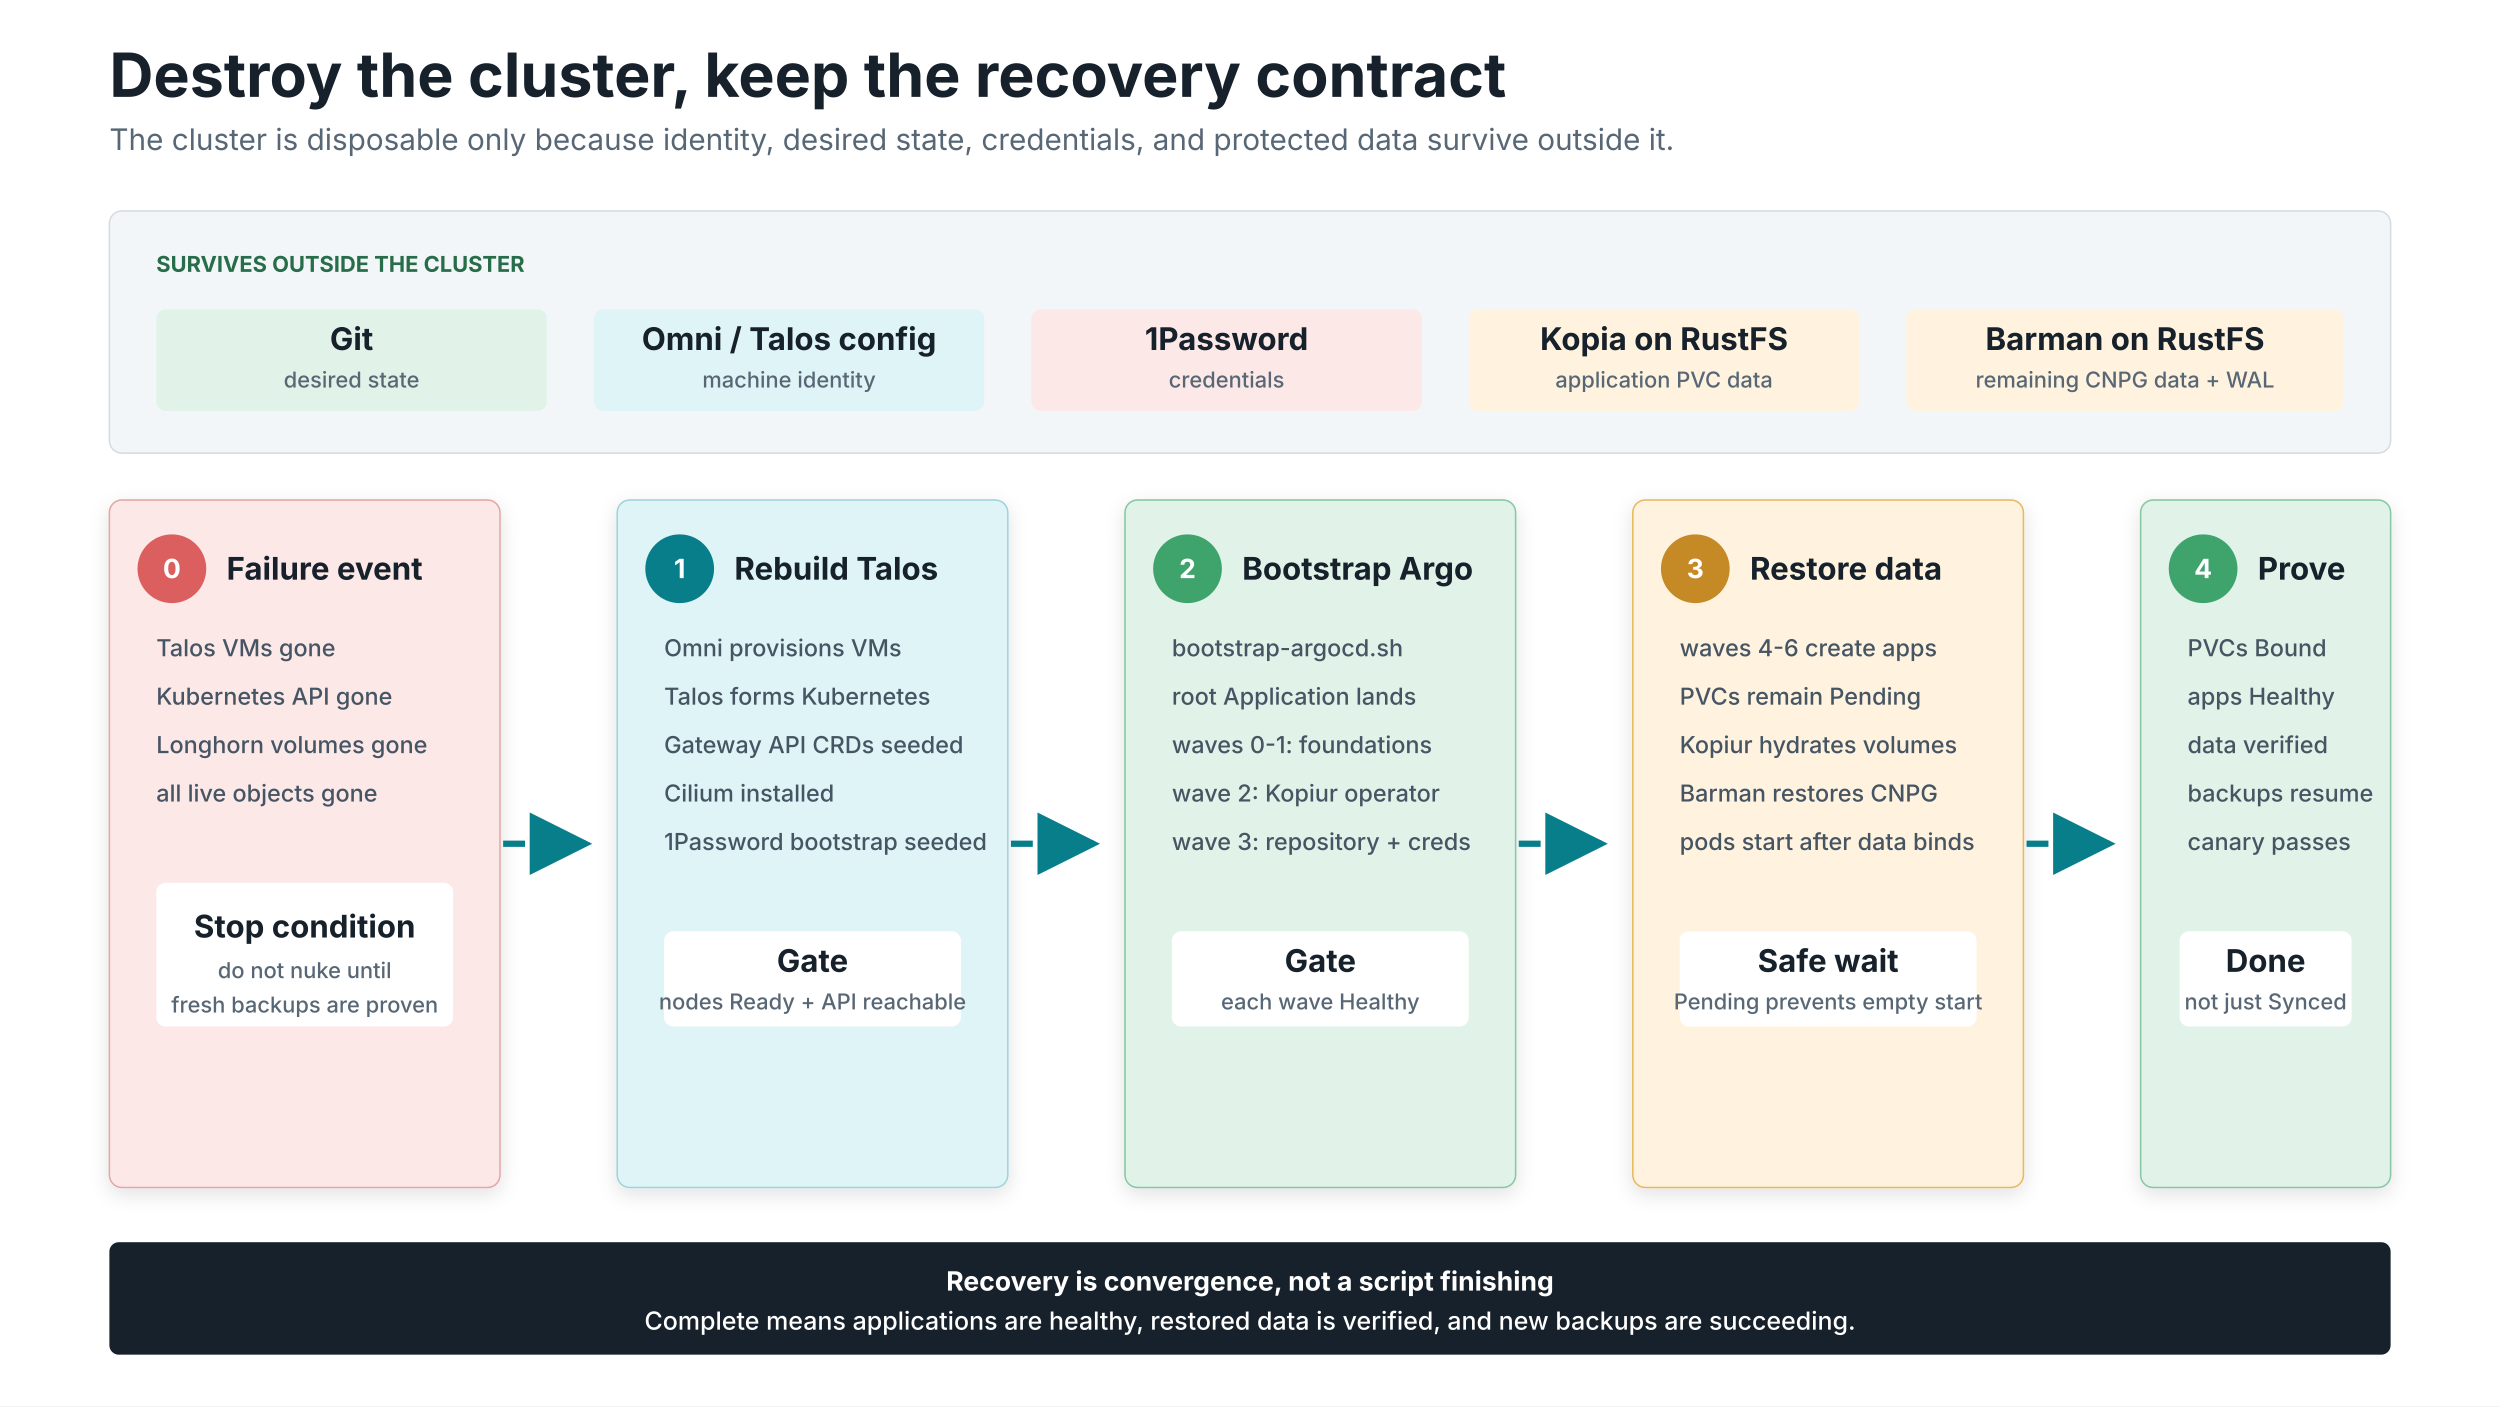
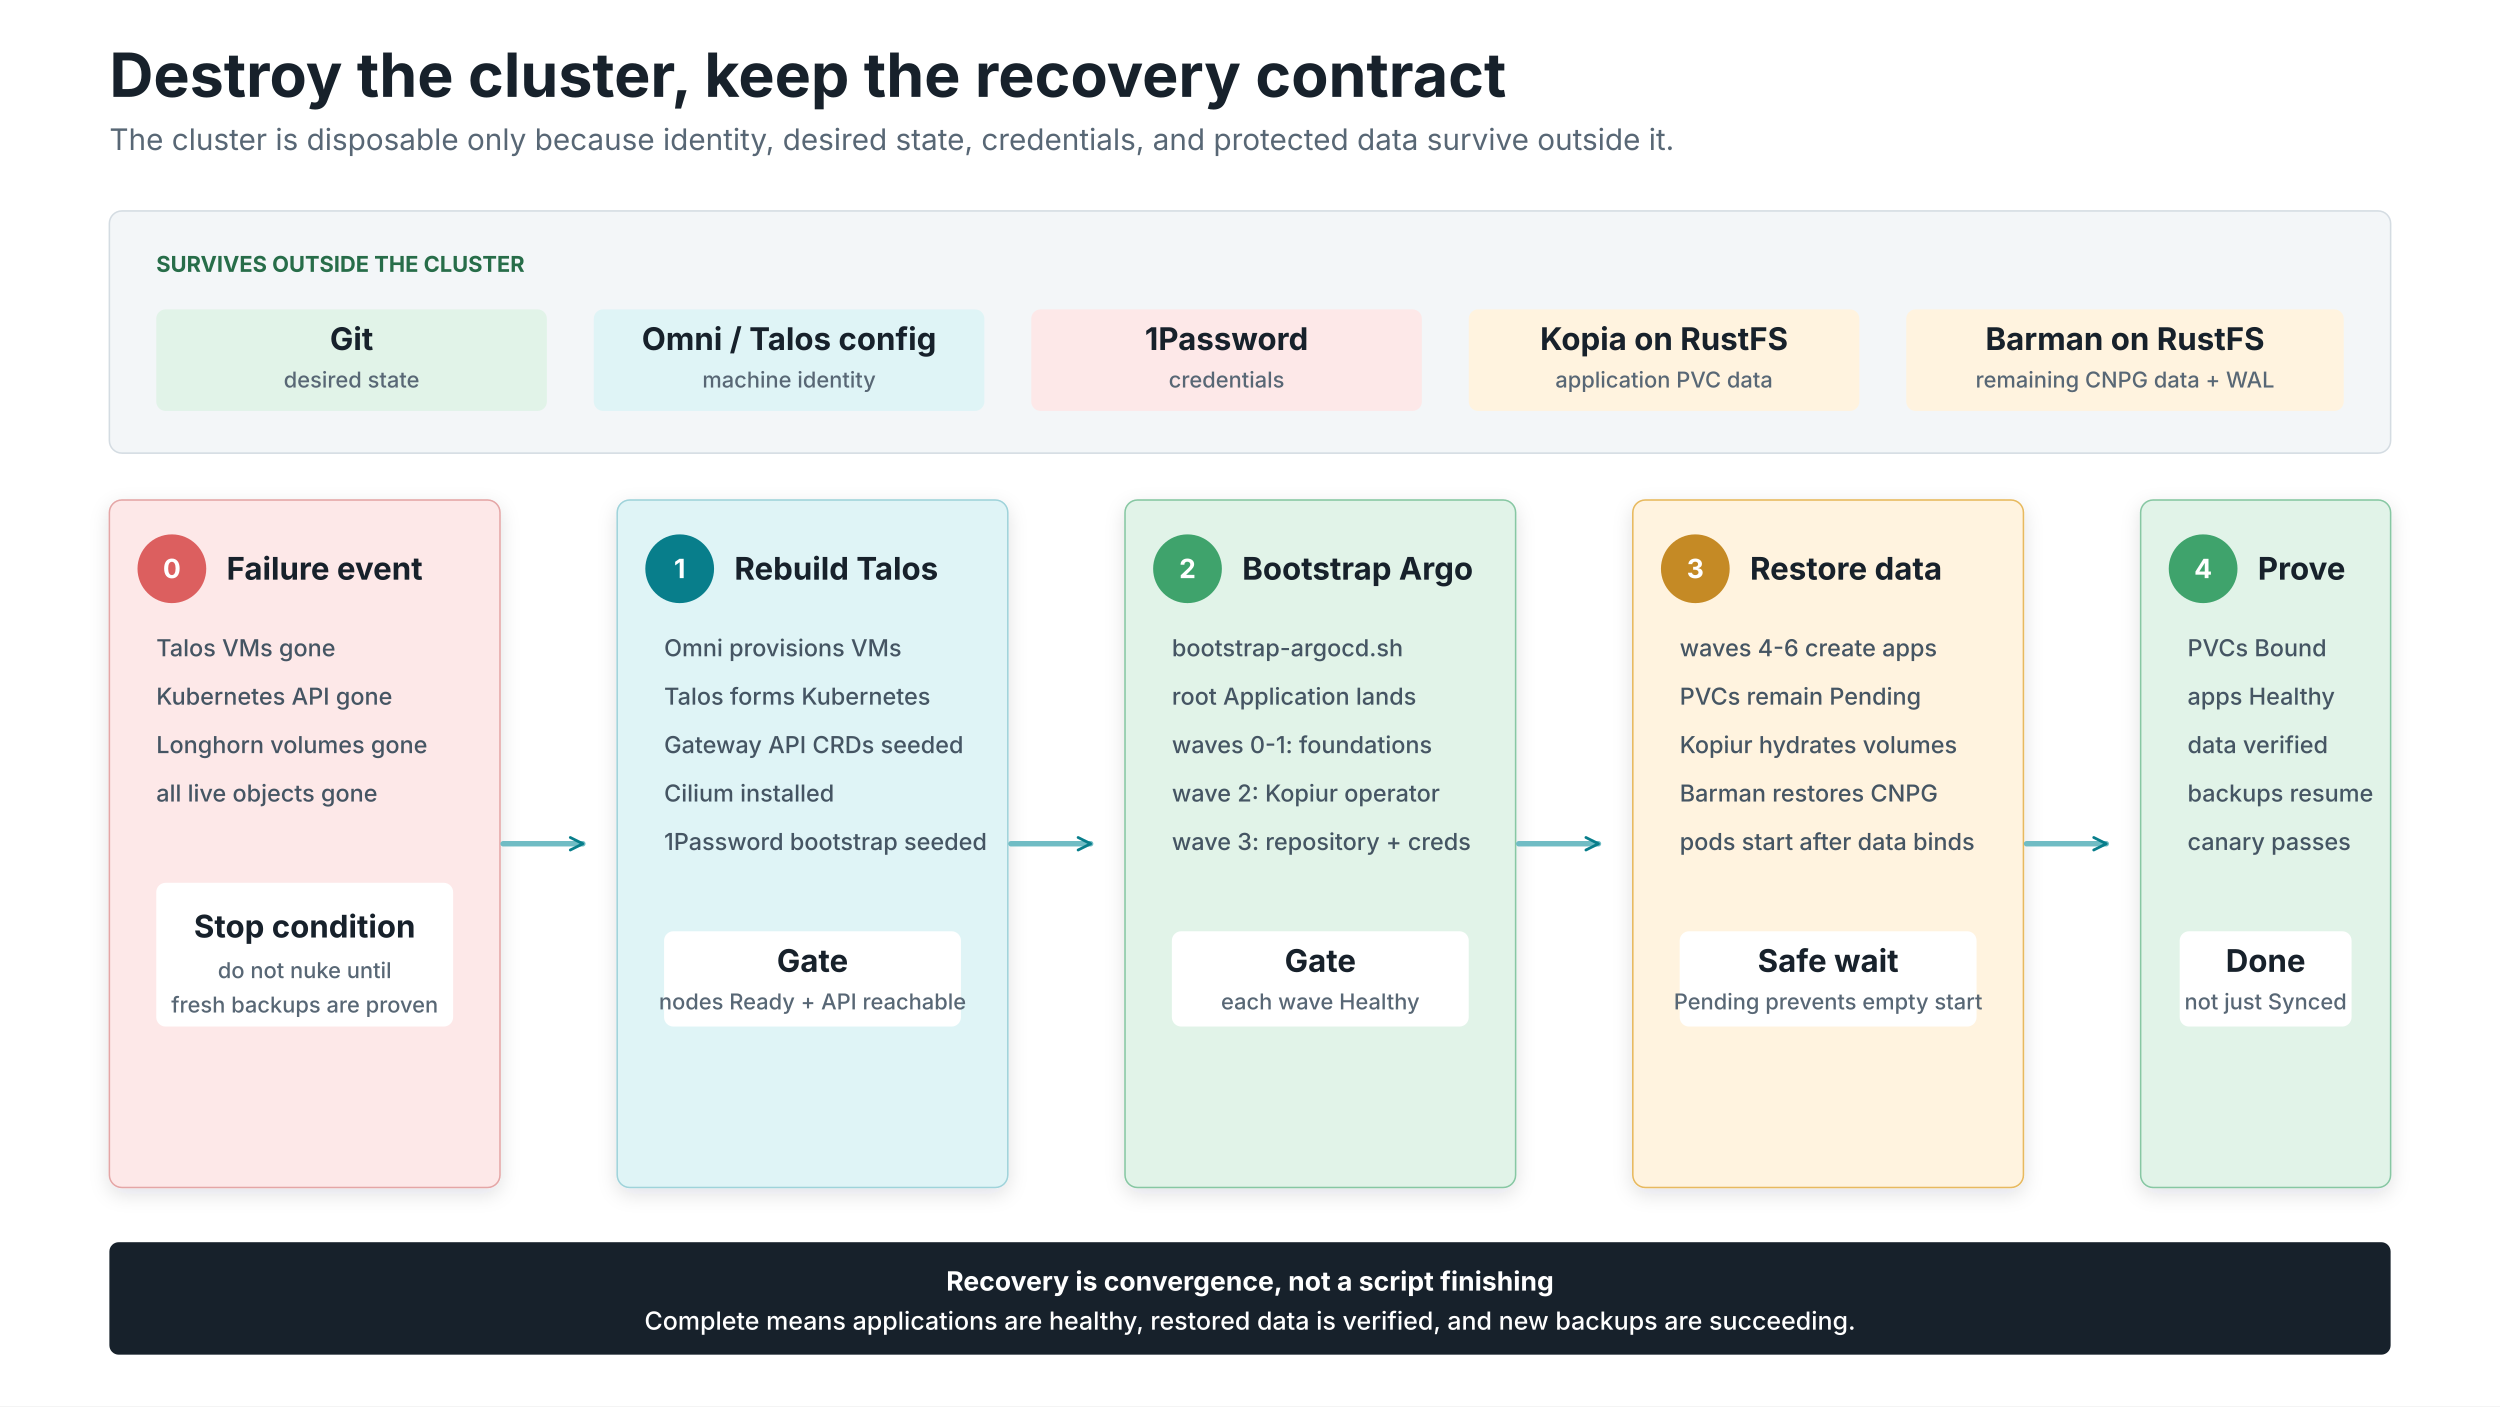
<svg xmlns="http://www.w3.org/2000/svg" width="1600" height="900" viewBox="0 0 1600 900" role="img" aria-labelledby="title desc">
  <defs>
    <filter id="s" x="-20%" y="-20%" width="140%" height="140%">
      <feDropShadow dx="0" dy="4" stdDeviation="6" flood-color="#17212b" flood-opacity=".12" />
    </filter>
-     <marker id="a" markerWidth="12" markerHeight="12" refX="10" refY="6" orient="auto">
-       <path d="M1,1 L11,6 L1,11 Z" fill="#087e8b" />
+     <marker id="a" markerWidth="10" markerHeight="10" refX="9" refY="5" orient="auto" markerUnits="userSpaceOnUse">
+       <path d="M1 1 L9 5 L1 9" fill="none" stroke="#087e8b" stroke-width="1.8" stroke-linecap="round" stroke-linejoin="round" />
    </marker>
-     <style>.t{font:700 39px Inter,system-ui,sans-serif;fill:#17212b}.st{font:400 19px Inter,system-ui,sans-serif;fill:#586775}.h{font:700 20px Inter,system-ui,sans-serif;fill:#17212b}.b{font:500 15px Inter,system-ui,sans-serif;fill:#455563}.sm{font:500 14px Inter,system-ui,sans-serif;fill:#586775}.n{font:700 17px Inter,system-ui,sans-serif;fill:#fff}.l{font:700 14px Inter,system-ui,sans-serif}.flow{stroke-dasharray:14 10;animation:reveal .45s ease-out both var(--delay,0s),flow 1.1s linear infinite}@keyframes reveal{from{opacity:0}to{opacity:1}}@keyframes flow{to{stroke-dashoffset:-48}}@media (prefers-reduced-motion:reduce){.flow{animation:none;stroke-dasharray:none}}</style>
+     <style>.t{font:700 39px Inter,system-ui,sans-serif;fill:#17212b}.st{font:400 19px Inter,system-ui,sans-serif;fill:#586775}.h{font:700 20px Inter,system-ui,sans-serif;fill:#17212b}.b{font:500 15px Inter,system-ui,sans-serif;fill:#455563}.sm{font:500 14px Inter,system-ui,sans-serif;fill:#586775}.n{font:700 17px Inter,system-ui,sans-serif;fill:#fff}.l{font:700 14px Inter,system-ui,sans-serif}.connector{fill:none;stroke:#70bcc4;stroke-width:3.5;stroke-linecap:round;stroke-linejoin:round}.packet{stroke:#fff;stroke-width:2}@media (prefers-reduced-motion:reduce){.packet{display:none}}</style>
  </defs>
  <rect width="1600" height="900" fill="#fff" />
  <text x="70" y="62" class="t">Destroy the cluster, keep the recovery contract</text>
  <text x="70" y="96" class="st">The cluster is disposable only because identity, desired state, credentials, and protected data survive outside it.</text>
  <rect x="70" y="135" width="1460" height="155" rx="8" fill="#f3f6f8" stroke="#d4dce2" />
  <text x="100" y="174" class="l" fill="#276d49">SURVIVES OUTSIDE THE CLUSTER</text>
  <rect x="100" y="198" width="250" height="65" rx="6" fill="#e1f3e8" />
  <text x="225" y="224" text-anchor="middle" class="h">Git</text>
  <text x="225" y="248" text-anchor="middle" class="sm">desired state</text>
  <rect x="380" y="198" width="250" height="65" rx="6" fill="#dff4f6" />
  <text x="505" y="224" text-anchor="middle" class="h">Omni / Talos config</text>
  <text x="505" y="248" text-anchor="middle" class="sm">machine identity</text>
  <rect x="660" y="198" width="250" height="65" rx="6" fill="#fde8e8" />
  <text x="785" y="224" text-anchor="middle" class="h">1Password</text>
  <text x="785" y="248" text-anchor="middle" class="sm">credentials</text>
  <rect x="940" y="198" width="250" height="65" rx="6" fill="#fff3df" />
  <text x="1065" y="224" text-anchor="middle" class="h">Kopia on RustFS</text>
  <text x="1065" y="248" text-anchor="middle" class="sm">application PVC data</text>
  <rect x="1220" y="198" width="280" height="65" rx="6" fill="#fff3df" />
  <text x="1360" y="224" text-anchor="middle" class="h">Barman on RustFS</text>
  <text x="1360" y="248" text-anchor="middle" class="sm">remaining CNPG data + WAL</text>
  <rect x="70" y="320" width="250" height="440" rx="8" fill="#fde8e8" stroke="#e4a6a6" filter="url(#s)" />
  <circle cx="110" cy="364" r="22" fill="#dc5f5f" />
  <text x="110" y="370" text-anchor="middle" class="n">0</text>
  <text x="145" y="371" class="h">Failure event</text>
  <text x="100" y="420" class="b">Talos VMs gone</text>
  <text x="100" y="451" class="b">Kubernetes API gone</text>
  <text x="100" y="482" class="b">Longhorn volumes gone</text>
  <text x="100" y="513" class="b">all live objects gone</text>
  <rect x="100" y="565" width="190" height="92" rx="6" fill="#fff" />
  <text x="195" y="600" text-anchor="middle" class="h">Stop condition</text>
  <text x="195" y="626" text-anchor="middle" class="sm">do not nuke until</text>
  <text x="195" y="648" text-anchor="middle" class="sm">fresh backups are proven</text>
-   <path class="flow" style="--delay:.2s" d="M322 540 H375" fill="none" stroke="#087e8b" stroke-width="4" marker-end="url(#a)" />
+   <path id="dr-0-1" class="connector" d="M322 540 H373" marker-end="url(#a)" />
+   <circle class="packet" r="5" fill="#087e8b" opacity="0">
+     <set attributeName="opacity" to="1" begin=".01s" fill="freeze" />
+     <animateMotion dur="1.5s" repeatCount="indefinite" begin="-.2s">
+       <mpath href="#dr-0-1" />
+     </animateMotion>
+   </circle>
  <rect x="395" y="320" width="250" height="440" rx="8" fill="#dff4f6" stroke="#9fd3da" filter="url(#s)" />
  <circle cx="435" cy="364" r="22" fill="#087e8b" />
  <text x="435" y="370" text-anchor="middle" class="n">1</text>
  <text x="470" y="371" class="h">Rebuild Talos</text>
  <text x="425" y="420" class="b">Omni provisions VMs</text>
  <text x="425" y="451" class="b">Talos forms Kubernetes</text>
  <text x="425" y="482" class="b">Gateway API CRDs seeded</text>
  <text x="425" y="513" class="b">Cilium installed</text>
  <text x="425" y="544" class="b">1Password bootstrap seeded</text>
  <rect x="425" y="596" width="190" height="61" rx="6" fill="#fff" />
  <text x="520" y="622" text-anchor="middle" class="h">Gate</text>
  <text x="520" y="646" text-anchor="middle" class="sm">nodes Ready + API reachable</text>
-   <path class="flow" style="--delay:.65s" d="M647 540 H700" fill="none" stroke="#087e8b" stroke-width="4" marker-end="url(#a)" />
+   <path id="dr-1-2" class="connector" d="M647 540 H698" marker-end="url(#a)" />
+   <circle class="packet" r="5" fill="#087e8b" opacity="0">
+     <set attributeName="opacity" to="1" begin=".01s" fill="freeze" />
+     <animateMotion dur="1.5s" repeatCount="indefinite" begin="-.65s">
+       <mpath href="#dr-1-2" />
+     </animateMotion>
+   </circle>
  <rect x="720" y="320" width="250" height="440" rx="8" fill="#e1f3e8" stroke="#87c7a3" filter="url(#s)" />
  <circle cx="760" cy="364" r="22" fill="#3fa36c" />
  <text x="760" y="370" text-anchor="middle" class="n">2</text>
  <text x="795" y="371" class="h">Bootstrap Argo</text>
  <text x="750" y="420" class="b">bootstrap-argocd.sh</text>
  <text x="750" y="451" class="b">root Application lands</text>
  <text x="750" y="482" class="b">waves 0-1: foundations</text>
  <text x="750" y="513" class="b">wave 2: Kopiur operator</text>
  <text x="750" y="544" class="b">wave 3: repository + creds</text>
  <rect x="750" y="596" width="190" height="61" rx="6" fill="#fff" />
  <text x="845" y="622" text-anchor="middle" class="h">Gate</text>
  <text x="845" y="646" text-anchor="middle" class="sm">each wave Healthy</text>
-   <path class="flow" style="--delay:1.1s" d="M972 540 H1025" fill="none" stroke="#087e8b" stroke-width="4" marker-end="url(#a)" />
+   <path id="dr-2-3" class="connector" d="M972 540 H1023" marker-end="url(#a)" />
+   <circle class="packet" r="5" fill="#087e8b" opacity="0">
+     <set attributeName="opacity" to="1" begin=".01s" fill="freeze" />
+     <animateMotion dur="1.5s" repeatCount="indefinite" begin="-1.1s">
+       <mpath href="#dr-2-3" />
+     </animateMotion>
+   </circle>
  <rect x="1045" y="320" width="250" height="440" rx="8" fill="#fff3df" stroke="#e7b95e" filter="url(#s)" />
  <circle cx="1085" cy="364" r="22" fill="#c58a25" />
  <text x="1085" y="370" text-anchor="middle" class="n">3</text>
  <text x="1120" y="371" class="h">Restore data</text>
  <text x="1075" y="420" class="b">waves 4-6 create apps</text>
  <text x="1075" y="451" class="b">PVCs remain Pending</text>
  <text x="1075" y="482" class="b">Kopiur hydrates volumes</text>
  <text x="1075" y="513" class="b">Barman restores CNPG</text>
  <text x="1075" y="544" class="b">pods start after data binds</text>
  <rect x="1075" y="596" width="190" height="61" rx="6" fill="#fff" />
  <text x="1170" y="622" text-anchor="middle" class="h">Safe wait</text>
  <text x="1170" y="646" text-anchor="middle" class="sm">Pending prevents empty start</text>
-   <path class="flow" style="--delay:1.55s" d="M1297 540 H1350" fill="none" stroke="#087e8b" stroke-width="4" marker-end="url(#a)" />
+   <path id="dr-3-4" class="connector" d="M1297 540 H1348" marker-end="url(#a)" />
+   <circle class="packet" r="5" fill="#087e8b" opacity="0">
+     <set attributeName="opacity" to="1" begin=".01s" fill="freeze" />
+     <animateMotion dur="1.5s" repeatCount="indefinite" begin="-1.55s">
+       <mpath href="#dr-3-4" />
+     </animateMotion>
+   </circle>
  <rect x="1370" y="320" width="160" height="440" rx="8" fill="#e1f3e8" stroke="#87c7a3" filter="url(#s)" />
  <circle cx="1410" cy="364" r="22" fill="#3fa36c" />
  <text x="1410" y="370" text-anchor="middle" class="n">4</text>
  <text x="1445" y="371" class="h">Prove</text>
  <text x="1400" y="420" class="b">PVCs Bound</text>
  <text x="1400" y="451" class="b">apps Healthy</text>
  <text x="1400" y="482" class="b">data verified</text>
  <text x="1400" y="513" class="b">backups resume</text>
  <text x="1400" y="544" class="b">canary passes</text>
  <rect x="1395" y="596" width="110" height="61" rx="6" fill="#fff" />
  <text x="1450" y="622" text-anchor="middle" class="h">Done</text>
  <text x="1450" y="646" text-anchor="middle" class="sm">not just Synced</text>
  <rect x="70" y="795" width="1460" height="72" rx="6" fill="#17212b" />
  <text x="800" y="826" text-anchor="middle" style="font:700 17px Inter,sans-serif;fill:#fff">Recovery is convergence, not a script finishing</text>
  <text x="800" y="851" text-anchor="middle" style="font:500 16px Inter,sans-serif;fill:#fff">Complete means applications are healthy, restored data is verified, and new backups are succeeding.</text>
</svg>
